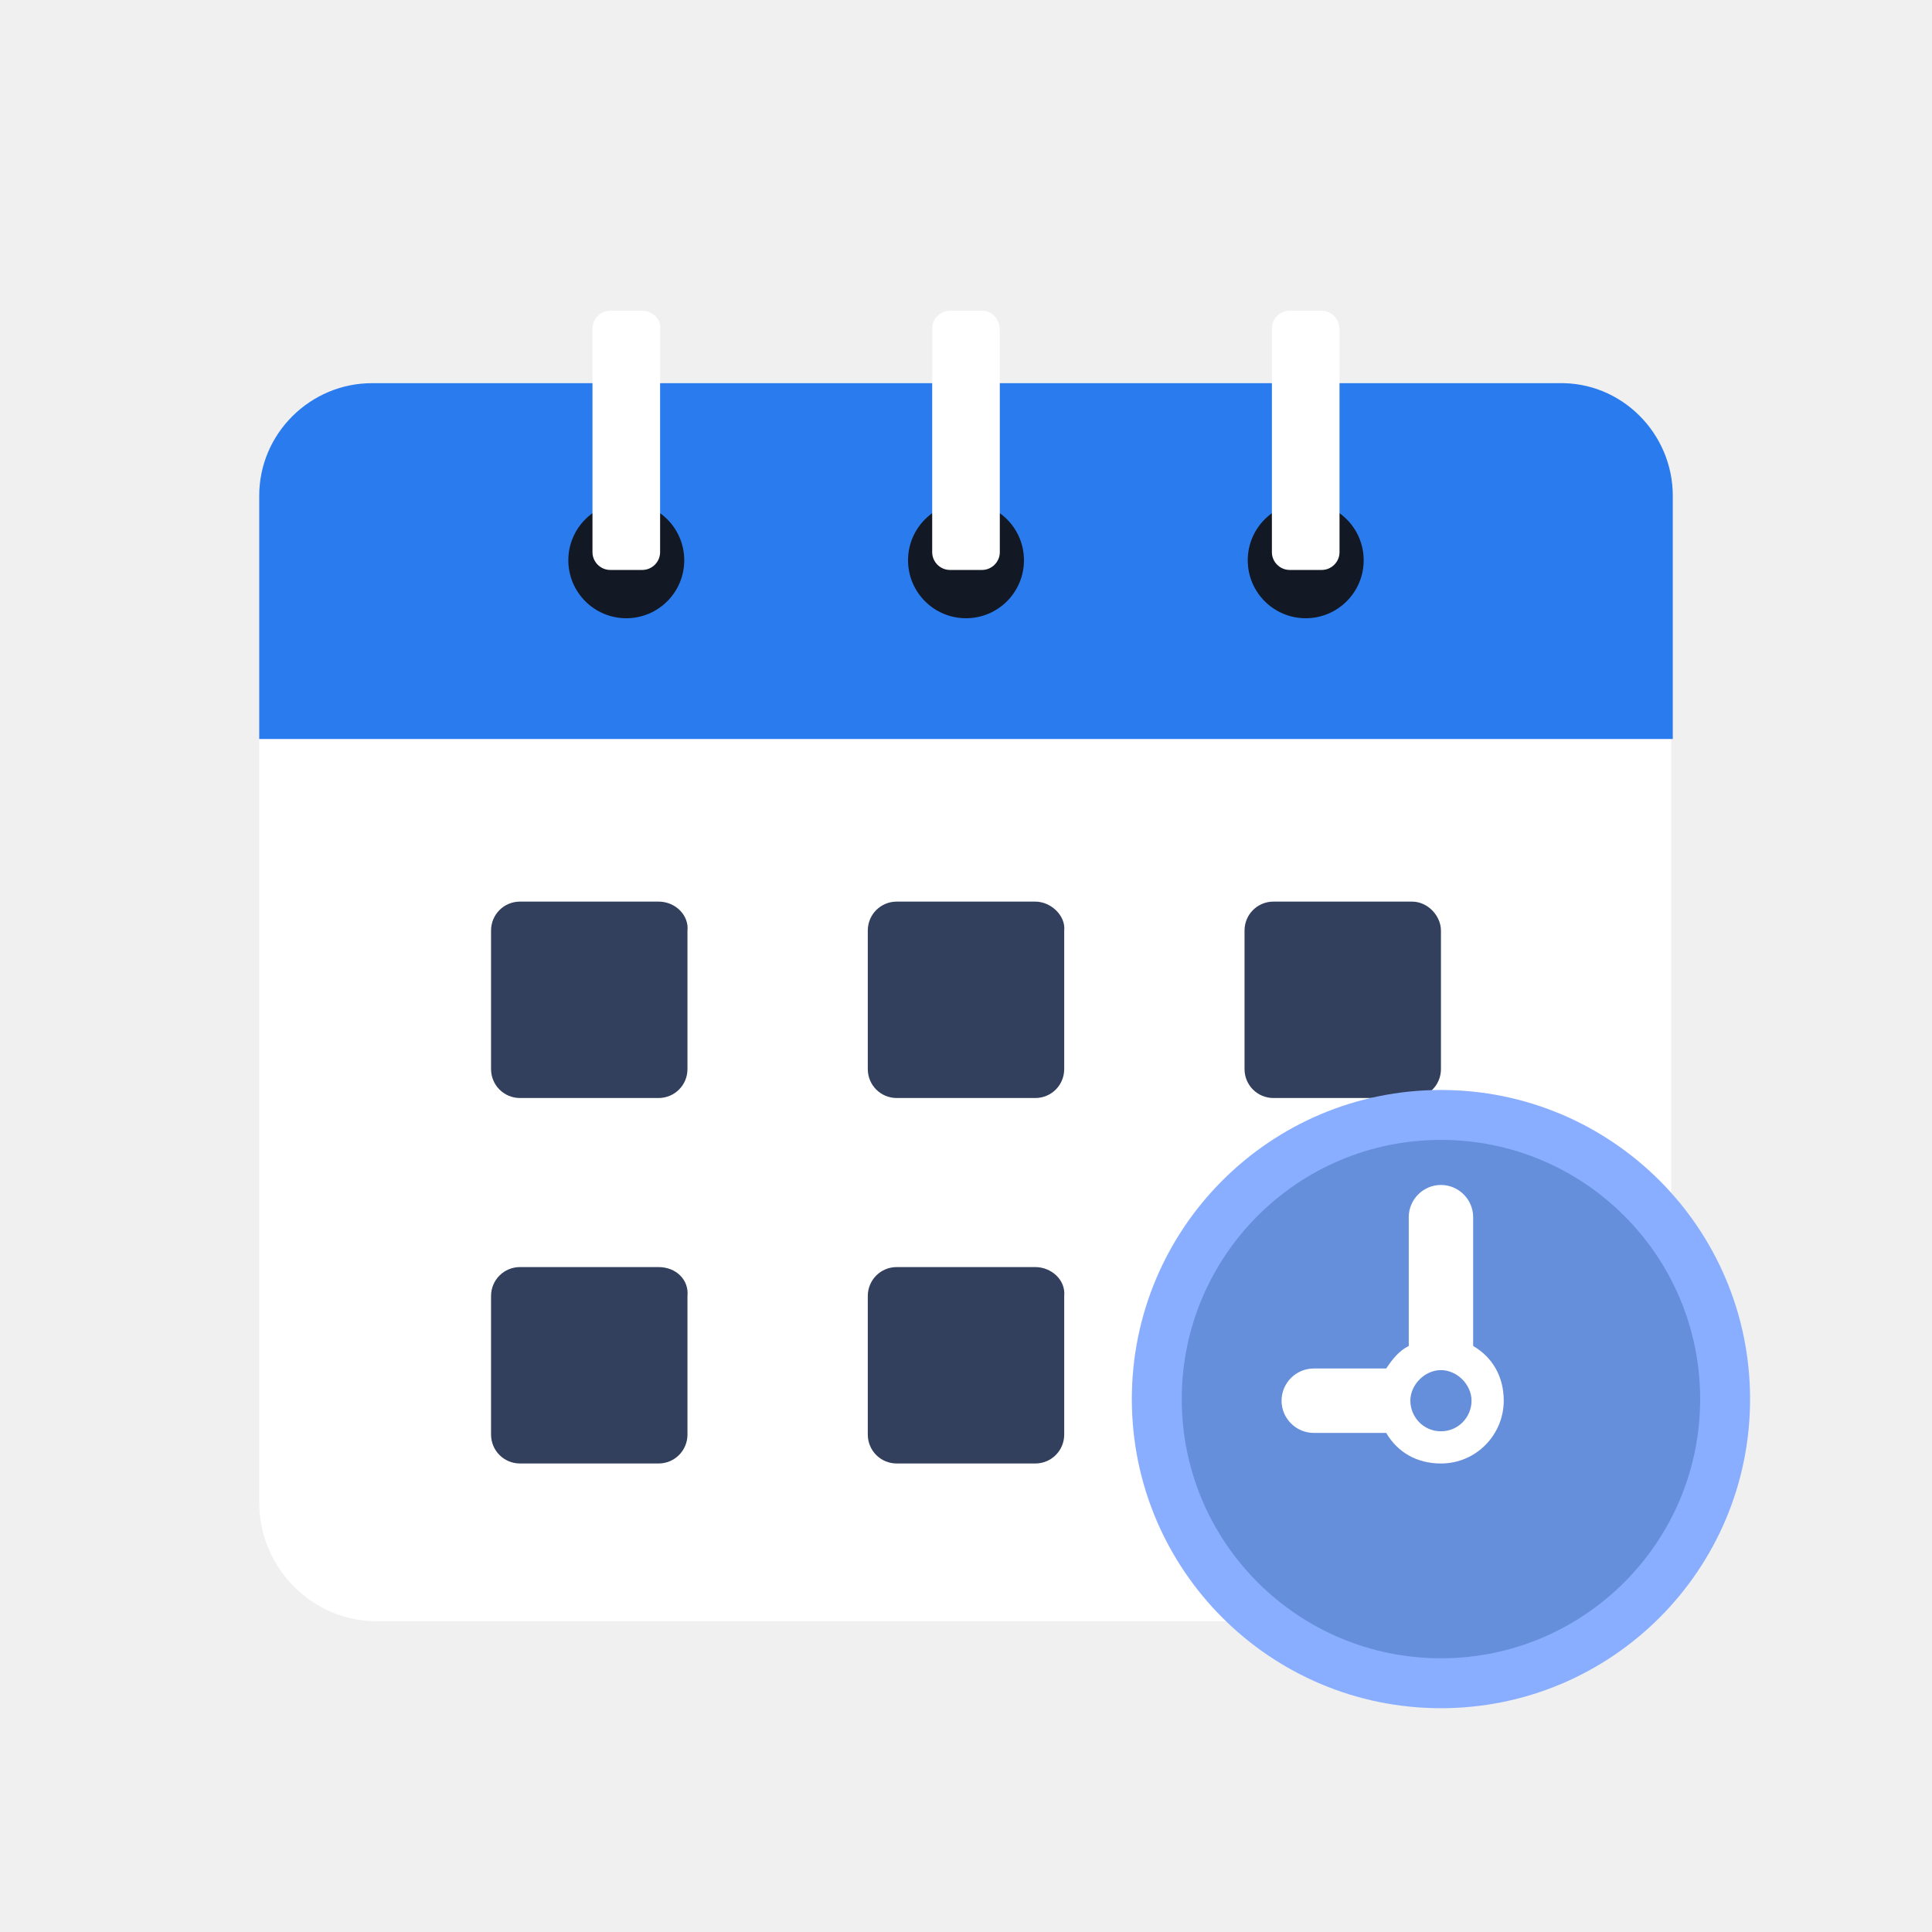
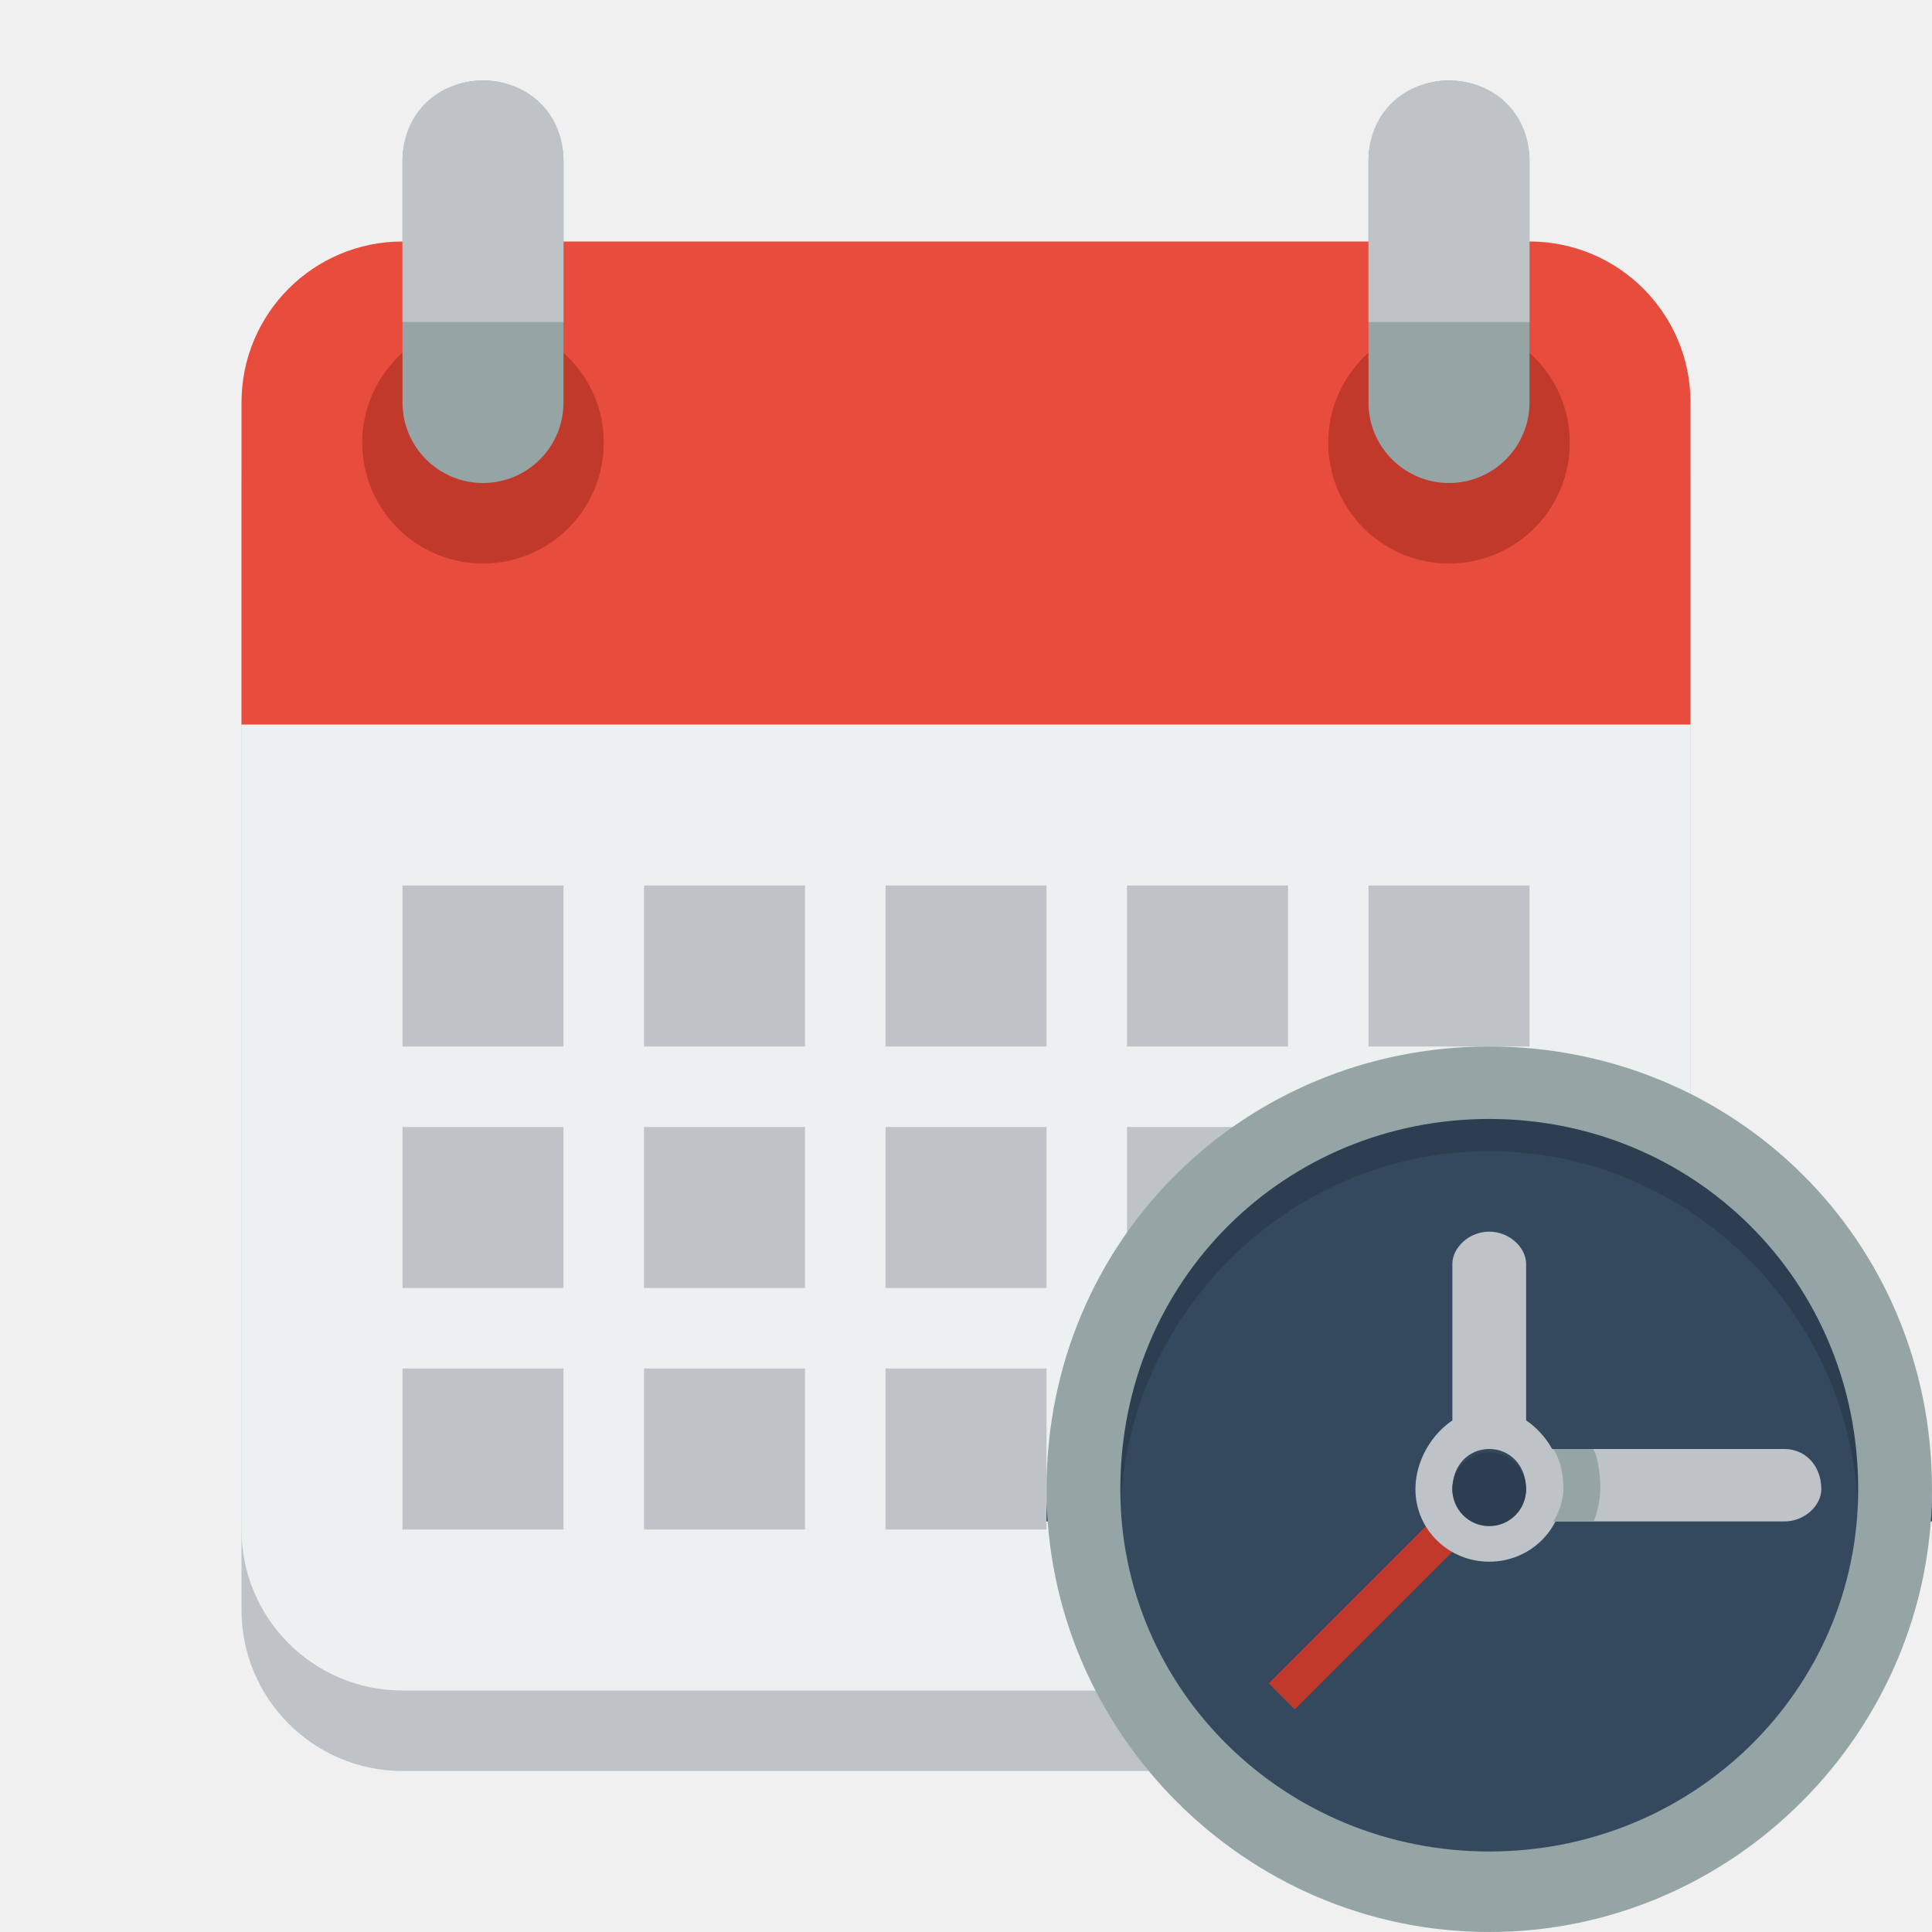
- <svg xmlns="http://www.w3.org/2000/svg" width="800px" height="800px" viewBox="0 0 120 120" id="Layer_1" version="1.1" xml:space="preserve" fill="#000000">
-   <g id="SVGRepo_bgCarrier" stroke-width="0" />
-   <g id="SVGRepo_tracerCarrier" stroke-linecap="round" stroke-linejoin="round" />
-   <g id="SVGRepo_iconCarrier">
-     <style type="text/css"> .st0{fill:#FFFFFF;} .st1{fill:#2A7CEE;} .st2{fill:#121824;} .st3{fill:#32405D;} .st4{fill:#8AAEFF;} .st5{fill:#658FDB;} </style>
-     <g>
-       <g>
-         <path class="st0" d="M23.4,100.7h73.1c4.1,0,7.3-3.3,7.3-7.3V31.1c0-4.1-3.3-7.3-7.3-7.3H23.4c-4.1,0-7.3,3.3-7.3,7.3v62.2 C16.1,97.4,19.4,100.7,23.4,100.7z" />
-         <path class="st1" d="M103.9,30.8v15.1H16.1V30.8c0-3.9,3.2-7,7-7h73.7C100.7,23.7,103.9,26.9,103.9,30.8z" />
-         <g>
-           <circle class="st2" cx="38.9" cy="34.8" r="3.6" />
-           <circle class="st2" cx="60" cy="34.8" r="3.6" />
-           <circle class="st2" cx="81.1" cy="34.8" r="3.6" />
-         </g>
-         <g>
-           <path class="st0" d="M39.9,19.3h-2c-0.6,0-1.1,0.5-1.1,1.1v13.9c0,0.6,0.5,1.1,1.1,1.1h2c0.6,0,1.1-0.5,1.1-1.1V20.5 C41.1,19.8,40.5,19.3,39.9,19.3z" />
-           <path class="st0" d="M61,19.3h-2c-0.6,0-1.1,0.5-1.1,1.1v13.9c0,0.6,0.5,1.1,1.1,1.1h2c0.6,0,1.1-0.5,1.1-1.1V20.5 C62.1,19.8,61.6,19.3,61,19.3z" />
-           <path class="st0" d="M82.1,19.3h-2c-0.6,0-1.1,0.5-1.1,1.1v13.9c0,0.6,0.5,1.1,1.1,1.1h2c0.6,0,1.1-0.5,1.1-1.1V20.5 C83.2,19.8,82.7,19.3,82.1,19.3z" />
-         </g>
-         <g>
-           <path class="st3" d="M40.9,56h-8.6c-1,0-1.8,0.8-1.8,1.8v8.6c0,1,0.8,1.8,1.8,1.8h8.6c1,0,1.8-0.8,1.8-1.8v-8.6 C42.8,56.9,42,56,40.9,56z" />
-           <path class="st3" d="M64.3,56h-8.6c-1,0-1.8,0.8-1.8,1.8v8.6c0,1,0.8,1.8,1.8,1.8h8.6c1,0,1.8-0.8,1.8-1.8v-8.6 C66.2,56.9,65.3,56,64.3,56z" />
-           <path class="st3" d="M87.7,56h-8.6c-1,0-1.8,0.8-1.8,1.8v8.6c0,1,0.8,1.8,1.8,1.8h8.6c1,0,1.8-0.8,1.8-1.8v-8.6 C89.5,56.9,88.7,56,87.7,56z" />
-           <path class="st3" d="M40.9,78.7h-8.6c-1,0-1.8,0.8-1.8,1.8v8.6c0,1,0.8,1.8,1.8,1.8h8.6c1,0,1.8-0.8,1.8-1.8v-8.6 C42.8,79.5,42,78.7,40.9,78.7z" />
-           <path class="st3" d="M64.3,78.7h-8.6c-1,0-1.8,0.8-1.8,1.8v8.6c0,1,0.8,1.8,1.8,1.8h8.6c1,0,1.8-0.8,1.8-1.8v-8.6 C66.2,79.5,65.3,78.7,64.3,78.7z" />
-           <path class="st3" d="M87.7,78.7h-8.6c-1,0-1.8,0.8-1.8,1.8v8.6c0,1,0.8,1.8,1.8,1.8h8.6c1,0,1.8-0.8,1.8-1.8v-8.6 C89.5,79.5,88.7,78.7,87.7,78.7z" />
-         </g>
-       </g>
-       <circle class="st4" cx="89.5" cy="86.9" r="19.2" />
-       <circle class="st5" cx="89.5" cy="86.9" r="16.1" />
-       <path class="st0" d="M91.5,83.6v-8c0-1.1-0.9-2-2-2s-2,0.9-2,2v8c-0.6,0.3-1,0.8-1.4,1.4h-4.5c-1.1,0-2,0.9-2,2s0.9,2,2,2h4.5 c0.7,1.2,1.9,1.9,3.4,1.9c2.2,0,3.9-1.8,3.9-3.9C93.4,85.5,92.7,84.3,91.5,83.6z M89.5,88.9c-1.1,0-1.9-0.9-1.9-1.9 s0.9-1.9,1.9-1.9s1.9,0.9,1.9,1.9S90.6,88.9,89.5,88.9z" />
+ <svg xmlns="http://www.w3.org/2000/svg" width="800px" height="800px" viewBox="0 0 24 24" version="1.1">
+   <g transform="translate(0 -1028.4)">
+     <path d="m5 1032.4c-1.105 0-2 0.9-2 2v14c0 1.1 0.895 2 2 2h6 2 6c1.105 0 2-0.9 2-2v-14c0-1.1-0.895-2-2-2h-6-2-6z" fill="#bdc3c7" />
+     <path d="m5 3c-1.105 0-2 0.895-2 2v14c0 1.105 0.895 2 2 2h6 2 6c1.105 0 2-0.895 2-2v-14c0-1.105-0.895-2-2-2h-6-2-6z" transform="translate(0 1028.4)" fill="#ecf0f1" />
+     <path d="m5 3c-1.105 0-2 0.895-2 2v3 1h18v-1-3c0-1.105-0.895-2-2-2h-6-2-6z" transform="translate(0 1028.4)" fill="#e74c3c" />
+     <path d="m7 5.5a1.5 1.5 0 1 1 -3 0 1.5 1.5 0 1 1 3 0z" transform="translate(.5 1028.4)" fill="#c0392b" />
+     <path d="m7 5.5a1.5 1.5 0 1 1 -3 0 1.5 1.5 0 1 1 3 0z" transform="translate(12.5 1028.4)" fill="#c0392b" />
+     <g fill="#bdc3c7">
+       <path d="m5 1039.4v2h2v-2h-2zm3 0v2h2v-2h-2zm3 0v2h2v-2h-2zm3 0v2h2v-2h-2zm3 0v2h2v-2h-2z" />
+       <path d="m5 1042.4v2h2v-2h-2zm3 0v2h2v-2h-2zm3 0v2h2v-2h-2zm3 0v2h2v-2h-2zm3 0v2h2v-2h-2z" />
+       <path d="m5 1045.4v2h2v-2h-2zm3 0v2h2v-2h-2zm3 0v2h2v-2h-2zm3 0v2h2v-2h-2zm3 0v2h2v-2h-2z" />
    </g>
+     <path d="m24 12a12 12 0 1 1 -24 0 12 12 0 1 1 24 0z" transform="matrix(.42014 0 0 .42014 13.458 1041.8)" fill="#34495e" />
+     <path d="m18.5 1041.8c-3.038 0-5.5 2.5-5.5 5.5h0.917c0-2.5 2.052-4.6 4.583-4.6s4.583 2.1 4.583 4.6h0.917c0-3-2.462-5.5-5.5-5.5z" fill="#2c3e50" />
+     <path d="m18.958 1046.4v0.9h0.459 2.75c0.253 0 0.458-0.2 0.458-0.4 0-0.3-0.205-0.5-0.458-0.5h-2.75-0.459z" fill="#bdc3c7" />
+     <path d="m18.5 1043.7c-0.253 0-0.458 0.2-0.458 0.4v1.8 0.5h0.916v-0.5-1.8c0-0.2-0.205-0.4-0.458-0.4z" fill="#bdc3c7" />
+     <rect transform="rotate(-45)" height=".458" width="3.208" y="753.12" x="-730.83" fill="#c0392b" />
+     <path d="m18.5 1045.9c-0.506 0-0.917 0.5-0.917 1s0.411 0.9 0.917 0.9 0.917-0.4 0.917-0.9-0.411-1-0.917-1zm0 0.5c0.253 0 0.458 0.2 0.458 0.5 0 0.2-0.205 0.4-0.458 0.4s-0.458-0.2-0.458-0.4c0-0.3 0.205-0.5 0.458-0.5z" fill="#bdc3c7" />
+     <path d="m18.5 1041.4c-3.038 0-5.5 2.4-5.5 5.5 0 3 2.462 5.5 5.5 5.5s5.5-2.5 5.5-5.5c0-3.1-2.462-5.5-5.5-5.5zm0 0.9c2.531 0 4.583 2 4.583 4.6 0 2.5-2.052 4.5-4.583 4.5s-4.583-2-4.583-4.5c0-2.6 2.052-4.6 4.583-4.6z" fill="#95a5a6" />
+     <path d="m13 12a1 1 0 1 1 -2 0 1 1 0 1 1 2 0z" transform="matrix(.45833 0 0 .45833 13 1041.4)" fill="#2c3e50" />
+     <path d="m19.293 1046.4c0.078 0.1 0.129 0.3 0.129 0.5 0 0.1-0.051 0.3-0.129 0.4h0.129 0.372c0.052-0.1 0.086-0.3 0.086-0.4 0-0.2-0.034-0.4-0.086-0.5h-0.372-0.129z" fill="#95a5a6" />
+     <path d="m6 1c-0.552 0-1 0.448-1 1v3c0 0.552 0.448 1 1 1s1-0.448 1-1v-3c0-0.552-0.448-1-1-1zm12 0c-0.552 0-1 0.448-1 1v3c0 0.552 0.448 1 1 1s1-0.448 1-1v-3c0-0.552-0.448-1-1-1z" transform="translate(0 1028.4)" fill="#95a5a6" />
+     <path d="m6 1029.4c-0.552 0-1 0.4-1 1v2h2v-2c0-0.6-0.448-1-1-1zm12 0c-0.552 0-1 0.4-1 1v2h2v-2c0-0.6-0.448-1-1-1z" fill="#bdc3c7" />
  </g>
</svg>
